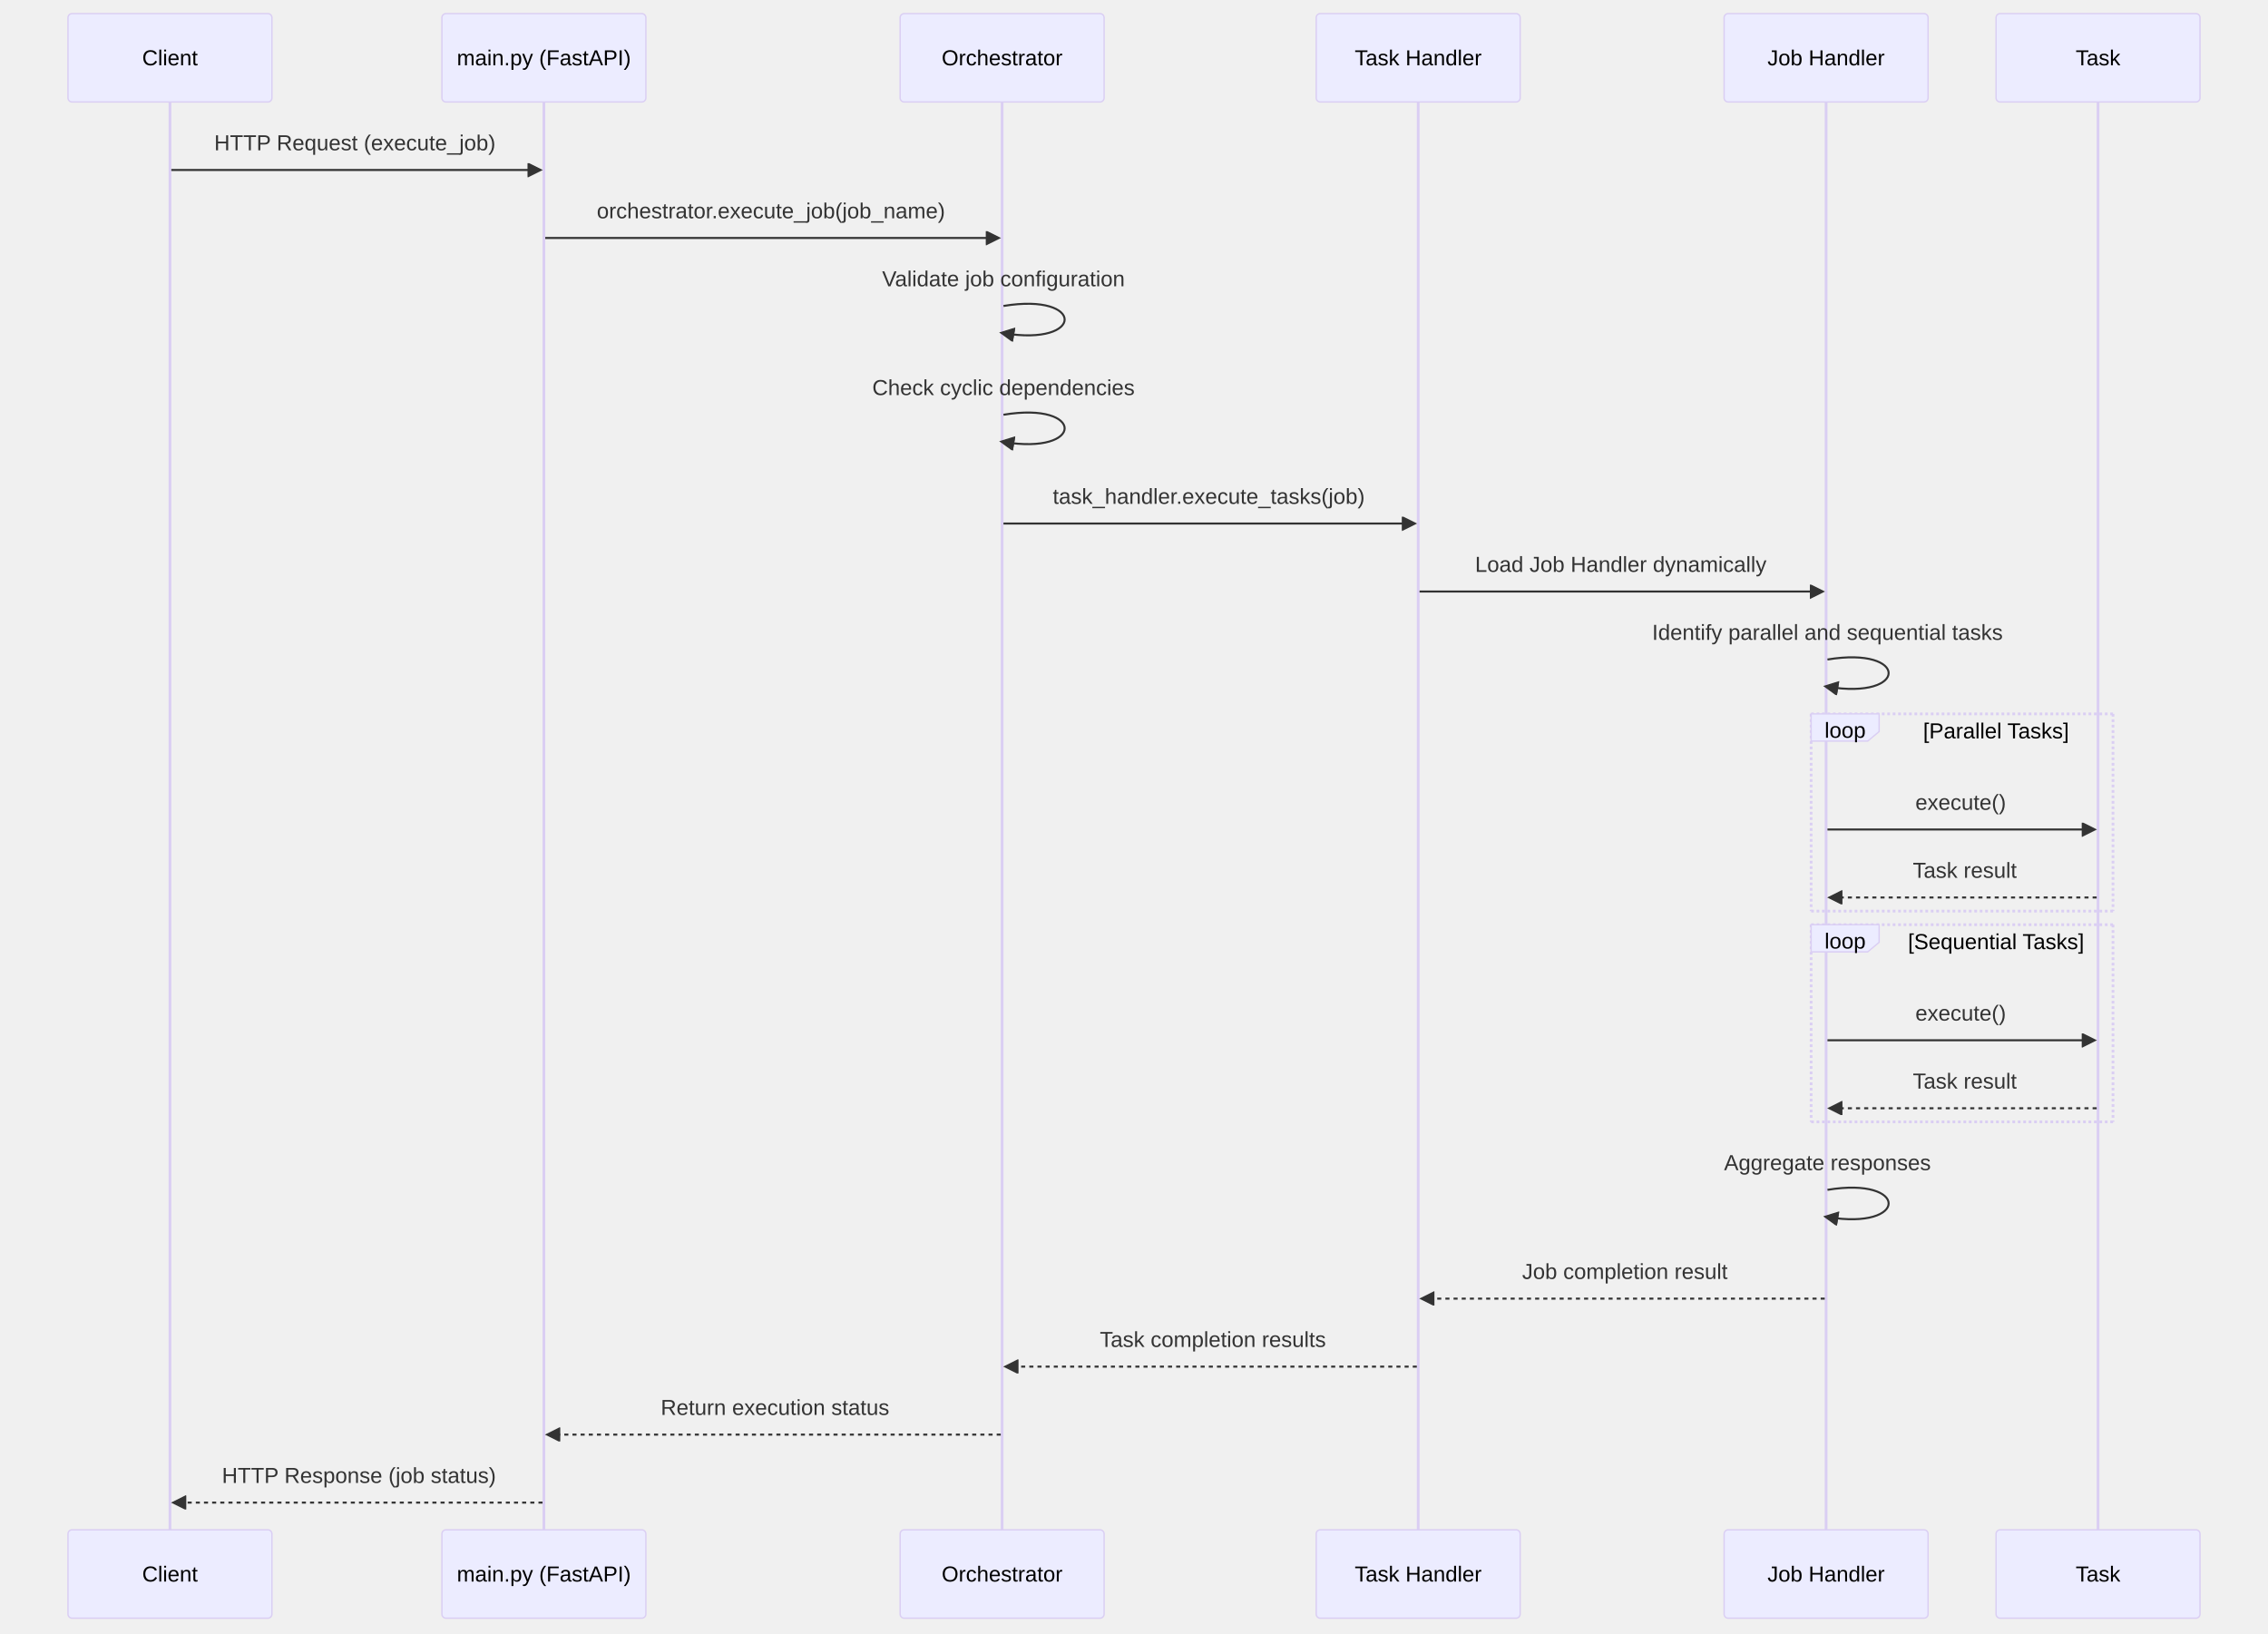
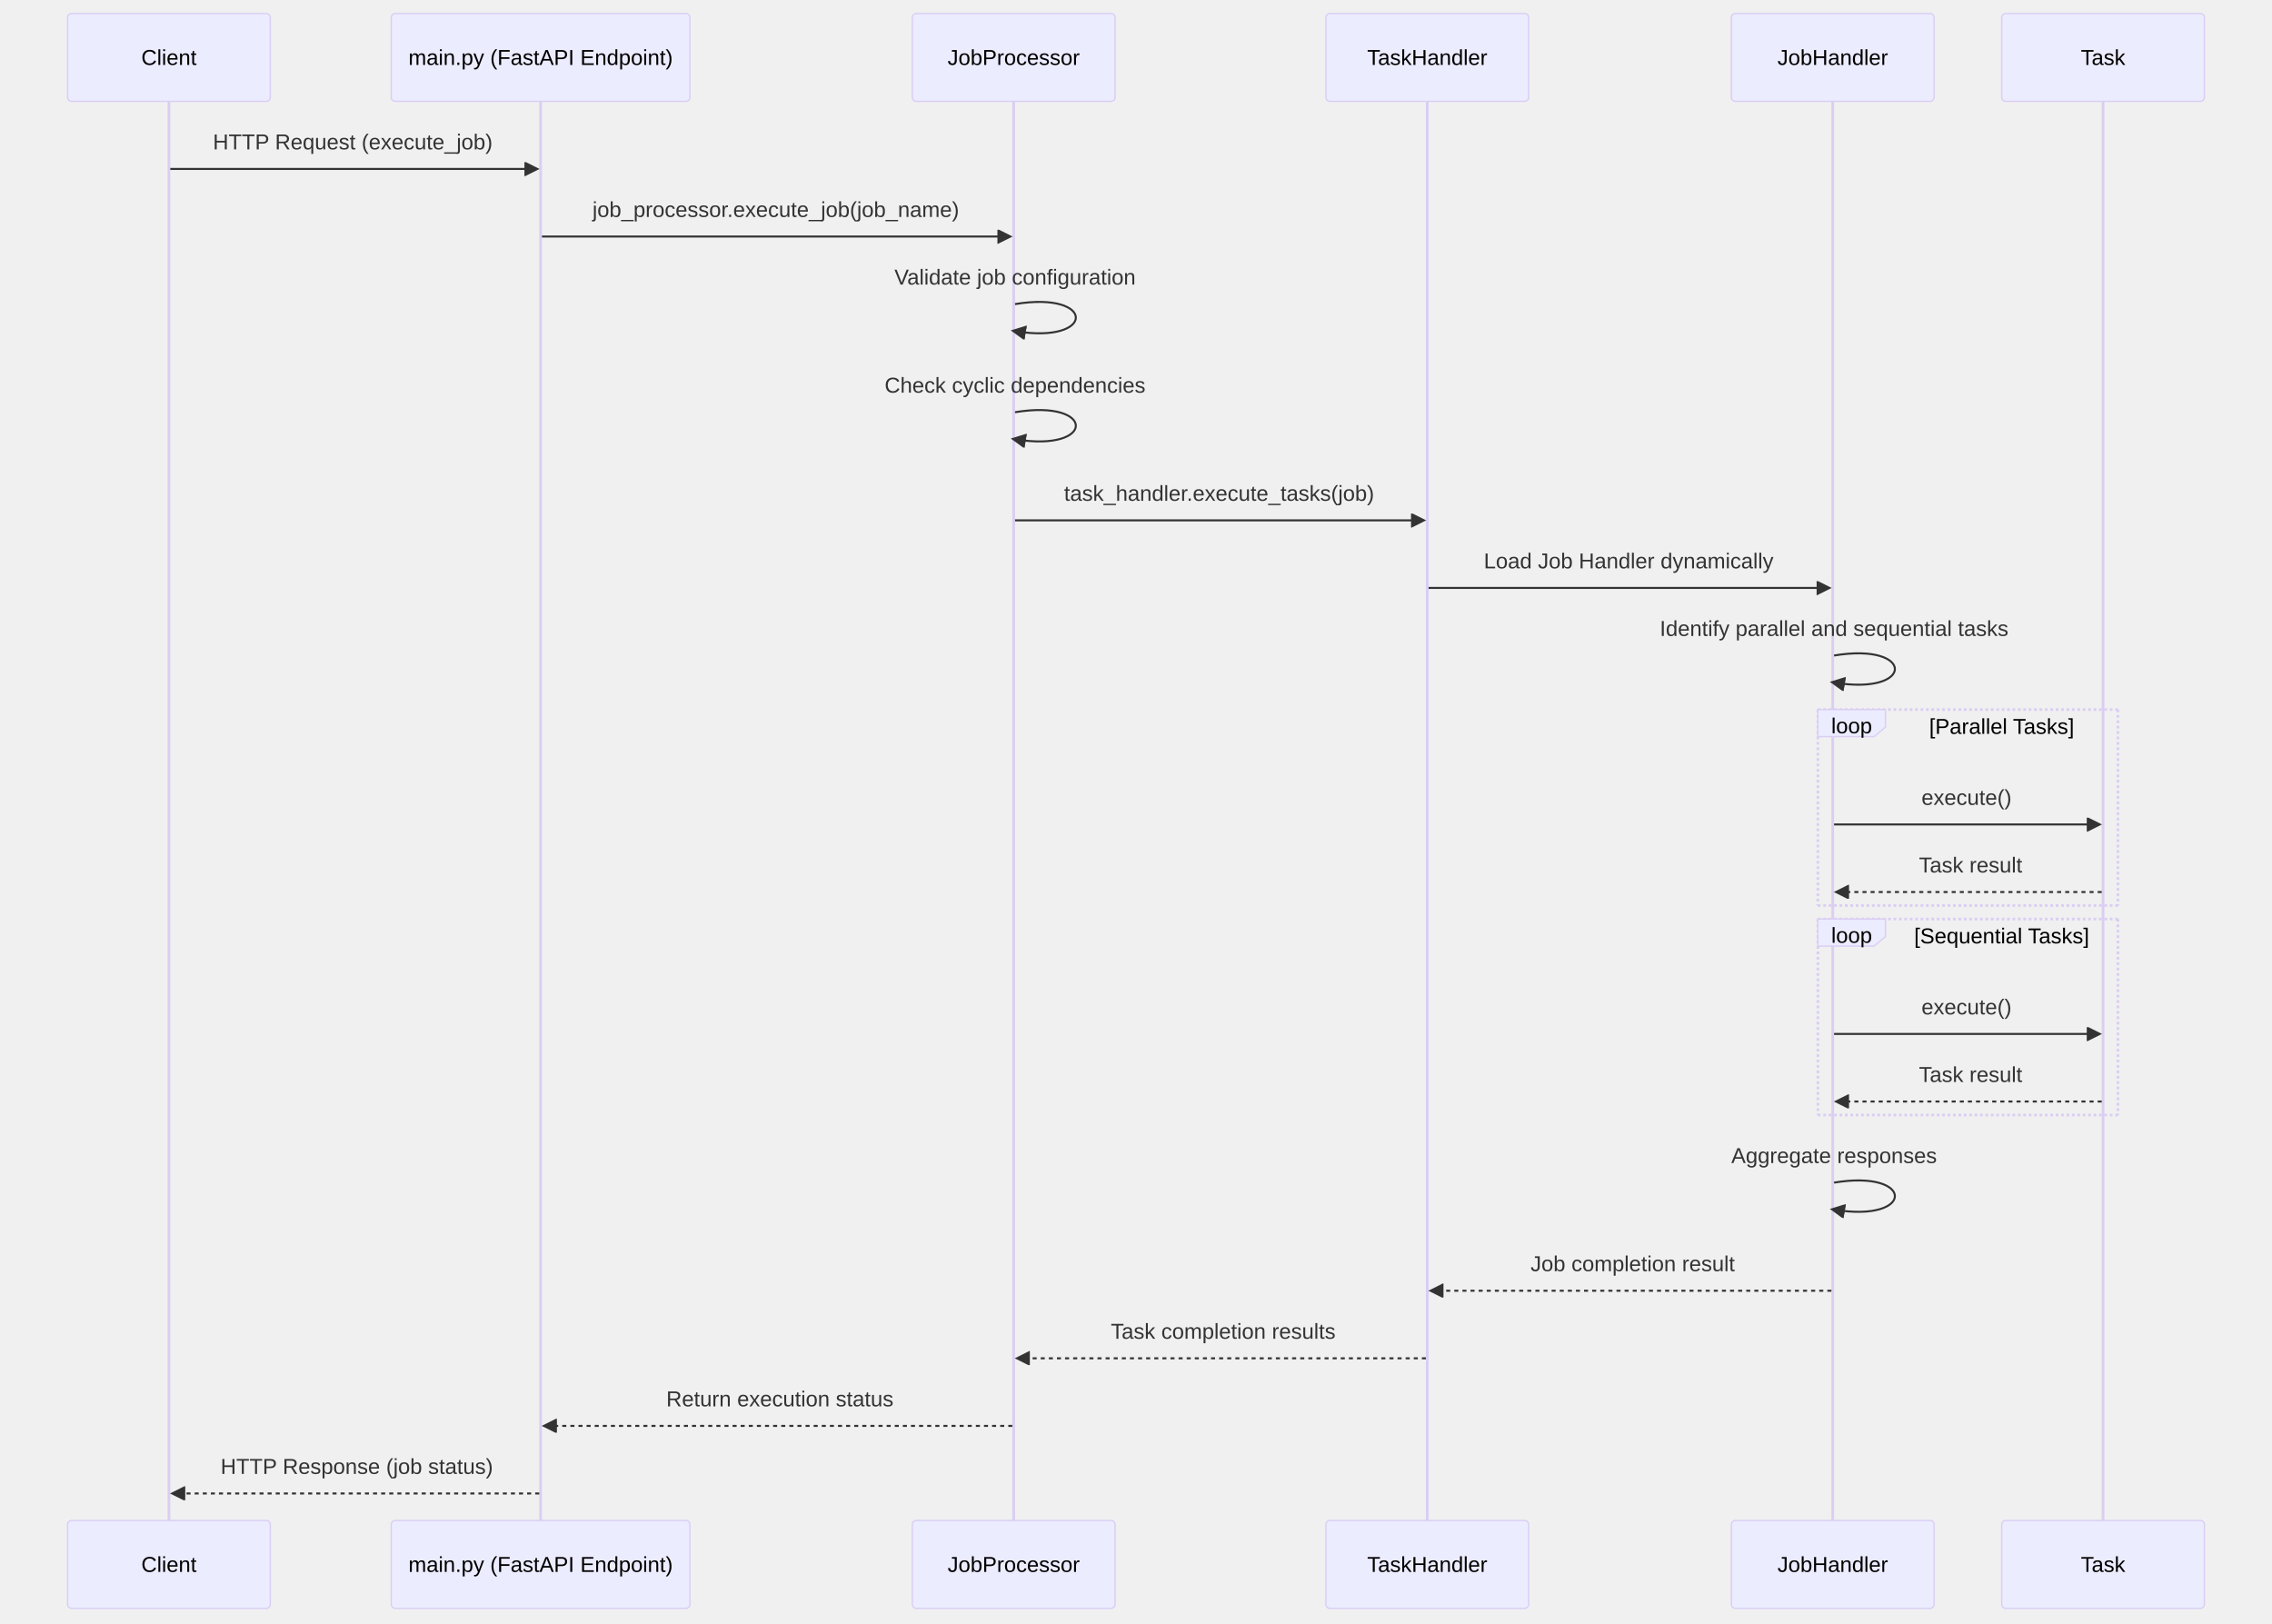
- <svg xmlns="http://www.w3.org/2000/svg" aria-roledescription="sequence" role="graphics-document document" viewBox="-50 -10 1668 1201" style="max-width: 1668px;" width="100%" id="mermaid-1726837850957">
+ <svg xmlns="http://www.w3.org/2000/svg" aria-roledescription="sequence" role="graphics-document document" viewBox="-50 -10 1681 1201" style="max-width: 1681px;" width="100%" id="mermaid-1727230680677">
  <g>
-     <rect class="actor actor-bottom" ry="3" rx="3" name="T" height="65" width="150" stroke="#666" fill="#eaeaea" y="1115" x="1418" />
-     <text style="text-anchor: middle; font-size: 16px; font-weight: 400;" class="actor" alignment-baseline="central" dominant-baseline="central" y="1147.5" x="1493">
-       <tspan dy="0" x="1493">Task</tspan>
+     <rect class="actor actor-bottom" ry="3" rx="3" name="T" height="65" width="150" stroke="#666" fill="#eaeaea" y="1115" x="1431" />
+     <text style="text-anchor: middle; font-size: 16px; font-weight: 400;" class="actor" alignment-baseline="central" dominant-baseline="central" y="1147.5" x="1506">
+       <tspan dy="0" x="1506">Task</tspan>
    </text>
  </g>
  <g>
-     <rect class="actor actor-bottom" ry="3" rx="3" name="JH" height="65" width="150" stroke="#666" fill="#eaeaea" y="1115" x="1218" />
-     <text style="text-anchor: middle; font-size: 16px; font-weight: 400;" class="actor" alignment-baseline="central" dominant-baseline="central" y="1147.5" x="1293">
-       <tspan dy="0" x="1293">Job Handler</tspan>
+     <rect class="actor actor-bottom" ry="3" rx="3" name="JH" height="65" width="150" stroke="#666" fill="#eaeaea" y="1115" x="1231" />
+     <text style="text-anchor: middle; font-size: 16px; font-weight: 400;" class="actor" alignment-baseline="central" dominant-baseline="central" y="1147.5" x="1306">
+       <tspan dy="0" x="1306">JobHandler</tspan>
    </text>
  </g>
  <g>
-     <rect class="actor actor-bottom" ry="3" rx="3" name="TH" height="65" width="150" stroke="#666" fill="#eaeaea" y="1115" x="918" />
-     <text style="text-anchor: middle; font-size: 16px; font-weight: 400;" class="actor" alignment-baseline="central" dominant-baseline="central" y="1147.5" x="993">
-       <tspan dy="0" x="993">Task Handler</tspan>
+     <rect class="actor actor-bottom" ry="3" rx="3" name="TH" height="65" width="150" stroke="#666" fill="#eaeaea" y="1115" x="931" />
+     <text style="text-anchor: middle; font-size: 16px; font-weight: 400;" class="actor" alignment-baseline="central" dominant-baseline="central" y="1147.5" x="1006">
+       <tspan dy="0" x="1006">TaskHandler</tspan>
    </text>
  </g>
  <g>
-     <rect class="actor actor-bottom" ry="3" rx="3" name="O" height="65" width="150" stroke="#666" fill="#eaeaea" y="1115" x="612" />
-     <text style="text-anchor: middle; font-size: 16px; font-weight: 400;" class="actor" alignment-baseline="central" dominant-baseline="central" y="1147.5" x="687">
-       <tspan dy="0" x="687">Orchestrator</tspan>
+     <rect class="actor actor-bottom" ry="3" rx="3" name="JP" height="65" width="150" stroke="#666" fill="#eaeaea" y="1115" x="625" />
+     <text style="text-anchor: middle; font-size: 16px; font-weight: 400;" class="actor" alignment-baseline="central" dominant-baseline="central" y="1147.5" x="700">
+       <tspan dy="0" x="700">JobProcessor</tspan>
    </text>
  </g>
  <g>
-     <rect class="actor actor-bottom" ry="3" rx="3" name="M" height="65" width="150" stroke="#666" fill="#eaeaea" y="1115" x="275" />
+     <rect class="actor actor-bottom" ry="3" rx="3" name="M" height="65" width="221" stroke="#666" fill="#eaeaea" y="1115" x="239.5" />
    <text style="text-anchor: middle; font-size: 16px; font-weight: 400;" class="actor" alignment-baseline="central" dominant-baseline="central" y="1147.5" x="350">
-       <tspan dy="0" x="350">main.py (FastAPI)</tspan>
+       <tspan dy="0" x="350">main.py (FastAPI Endpoint)</tspan>
    </text>
  </g>
  <g>
    <rect class="actor actor-bottom" ry="3" rx="3" name="C" height="65" width="150" stroke="#666" fill="#eaeaea" y="1115" x="0" />
    <text style="text-anchor: middle; font-size: 16px; font-weight: 400;" class="actor" alignment-baseline="central" dominant-baseline="central" y="1147.5" x="75">
      <tspan dy="0" x="75">Client</tspan>
    </text>
  </g>
  <g>
-     <line stroke="#999" stroke-width="0.5px" class="200" y2="1115" x2="1493" y1="5" x1="1493" id="actor22" />
-     <g id="root-22">
-       <rect class="actor actor-top" ry="3" rx="3" name="T" height="65" width="150" stroke="#666" fill="#eaeaea" y="0" x="1418" />
-       <text style="text-anchor: middle; font-size: 16px; font-weight: 400;" class="actor" alignment-baseline="central" dominant-baseline="central" y="32.5" x="1493">
-         <tspan dy="0" x="1493">Task</tspan>
+     <line stroke="#999" stroke-width="0.5px" class="200" y2="1115" x2="1506" y1="5" x1="1506" id="actor28" />
+     <g id="root-28">
+       <rect class="actor actor-top" ry="3" rx="3" name="T" height="65" width="150" stroke="#666" fill="#eaeaea" y="0" x="1431" />
+       <text style="text-anchor: middle; font-size: 16px; font-weight: 400;" class="actor" alignment-baseline="central" dominant-baseline="central" y="32.5" x="1506">
+         <tspan dy="0" x="1506">Task</tspan>
      </text>
    </g>
  </g>
  <g>
-     <line stroke="#999" stroke-width="0.5px" class="200" y2="1115" x2="1293" y1="5" x1="1293" id="actor21" />
-     <g id="root-21">
-       <rect class="actor actor-top" ry="3" rx="3" name="JH" height="65" width="150" stroke="#666" fill="#eaeaea" y="0" x="1218" />
-       <text style="text-anchor: middle; font-size: 16px; font-weight: 400;" class="actor" alignment-baseline="central" dominant-baseline="central" y="32.5" x="1293">
-         <tspan dy="0" x="1293">Job Handler</tspan>
+     <line stroke="#999" stroke-width="0.5px" class="200" y2="1115" x2="1306" y1="5" x1="1306" id="actor27" />
+     <g id="root-27">
+       <rect class="actor actor-top" ry="3" rx="3" name="JH" height="65" width="150" stroke="#666" fill="#eaeaea" y="0" x="1231" />
+       <text style="text-anchor: middle; font-size: 16px; font-weight: 400;" class="actor" alignment-baseline="central" dominant-baseline="central" y="32.5" x="1306">
+         <tspan dy="0" x="1306">JobHandler</tspan>
      </text>
    </g>
  </g>
  <g>
-     <line stroke="#999" stroke-width="0.5px" class="200" y2="1115" x2="993" y1="5" x1="993" id="actor20" />
-     <g id="root-20">
-       <rect class="actor actor-top" ry="3" rx="3" name="TH" height="65" width="150" stroke="#666" fill="#eaeaea" y="0" x="918" />
-       <text style="text-anchor: middle; font-size: 16px; font-weight: 400;" class="actor" alignment-baseline="central" dominant-baseline="central" y="32.5" x="993">
-         <tspan dy="0" x="993">Task Handler</tspan>
+     <line stroke="#999" stroke-width="0.5px" class="200" y2="1115" x2="1006" y1="5" x1="1006" id="actor26" />
+     <g id="root-26">
+       <rect class="actor actor-top" ry="3" rx="3" name="TH" height="65" width="150" stroke="#666" fill="#eaeaea" y="0" x="931" />
+       <text style="text-anchor: middle; font-size: 16px; font-weight: 400;" class="actor" alignment-baseline="central" dominant-baseline="central" y="32.5" x="1006">
+         <tspan dy="0" x="1006">TaskHandler</tspan>
      </text>
    </g>
  </g>
  <g>
-     <line stroke="#999" stroke-width="0.5px" class="200" y2="1115" x2="687" y1="5" x1="687" id="actor19" />
-     <g id="root-19">
-       <rect class="actor actor-top" ry="3" rx="3" name="O" height="65" width="150" stroke="#666" fill="#eaeaea" y="0" x="612" />
-       <text style="text-anchor: middle; font-size: 16px; font-weight: 400;" class="actor" alignment-baseline="central" dominant-baseline="central" y="32.5" x="687">
-         <tspan dy="0" x="687">Orchestrator</tspan>
+     <line stroke="#999" stroke-width="0.5px" class="200" y2="1115" x2="700" y1="5" x1="700" id="actor25" />
+     <g id="root-25">
+       <rect class="actor actor-top" ry="3" rx="3" name="JP" height="65" width="150" stroke="#666" fill="#eaeaea" y="0" x="625" />
+       <text style="text-anchor: middle; font-size: 16px; font-weight: 400;" class="actor" alignment-baseline="central" dominant-baseline="central" y="32.5" x="700">
+         <tspan dy="0" x="700">JobProcessor</tspan>
      </text>
    </g>
  </g>
  <g>
-     <line stroke="#999" stroke-width="0.5px" class="200" y2="1115" x2="350" y1="5" x1="350" id="actor18" />
-     <g id="root-18">
-       <rect class="actor actor-top" ry="3" rx="3" name="M" height="65" width="150" stroke="#666" fill="#eaeaea" y="0" x="275" />
+     <line stroke="#999" stroke-width="0.5px" class="200" y2="1115" x2="350" y1="5" x1="350" id="actor24" />
+     <g id="root-24">
+       <rect class="actor actor-top" ry="3" rx="3" name="M" height="65" width="221" stroke="#666" fill="#eaeaea" y="0" x="239.5" />
      <text style="text-anchor: middle; font-size: 16px; font-weight: 400;" class="actor" alignment-baseline="central" dominant-baseline="central" y="32.5" x="350">
-         <tspan dy="0" x="350">main.py (FastAPI)</tspan>
+         <tspan dy="0" x="350">main.py (FastAPI Endpoint)</tspan>
      </text>
    </g>
  </g>
  <g>
-     <line stroke="#999" stroke-width="0.5px" class="200" y2="1115" x2="75" y1="5" x1="75" id="actor17" />
-     <g id="root-17">
+     <line stroke="#999" stroke-width="0.5px" class="200" y2="1115" x2="75" y1="5" x1="75" id="actor23" />
+     <g id="root-23">
      <rect class="actor actor-top" ry="3" rx="3" name="C" height="65" width="150" stroke="#666" fill="#eaeaea" y="0" x="0" />
      <text style="text-anchor: middle; font-size: 16px; font-weight: 400;" class="actor" alignment-baseline="central" dominant-baseline="central" y="32.5" x="75">
        <tspan dy="0" x="75">Client</tspan>
      </text>
    </g>
  </g>
-   <style>#mermaid-1726837850957{font-family:"trebuchet ms",verdana,arial,sans-serif;font-size:16px;fill:#333;}#mermaid-1726837850957 .error-icon{fill:#552222;}#mermaid-1726837850957 .error-text{fill:#552222;stroke:#552222;}#mermaid-1726837850957 .edge-thickness-normal{stroke-width:2px;}#mermaid-1726837850957 .edge-thickness-thick{stroke-width:3.5px;}#mermaid-1726837850957 .edge-pattern-solid{stroke-dasharray:0;}#mermaid-1726837850957 .edge-pattern-dashed{stroke-dasharray:3;}#mermaid-1726837850957 .edge-pattern-dotted{stroke-dasharray:2;}#mermaid-1726837850957 .marker{fill:#333333;stroke:#333333;}#mermaid-1726837850957 .marker.cross{stroke:#333333;}#mermaid-1726837850957 svg{font-family:"trebuchet ms",verdana,arial,sans-serif;font-size:16px;}#mermaid-1726837850957 .actor{stroke:hsl(259.626, 59.777%, 87.902%);fill:#ECECFF;}#mermaid-1726837850957 text.actor&gt;tspan{fill:black;stroke:none;}#mermaid-1726837850957 .actor-line{stroke:grey;}#mermaid-1726837850957 .messageLine0{stroke-width:1.5;stroke-dasharray:none;stroke:#333;}#mermaid-1726837850957 .messageLine1{stroke-width:1.5;stroke-dasharray:2,2;stroke:#333;}#mermaid-1726837850957 #arrowhead path{fill:#333;stroke:#333;}#mermaid-1726837850957 .sequenceNumber{fill:white;}#mermaid-1726837850957 #sequencenumber{fill:#333;}#mermaid-1726837850957 #crosshead path{fill:#333;stroke:#333;}#mermaid-1726837850957 .messageText{fill:#333;stroke:none;}#mermaid-1726837850957 .labelBox{stroke:hsl(259.626, 59.777%, 87.902%);fill:#ECECFF;}#mermaid-1726837850957 .labelText,#mermaid-1726837850957 .labelText&gt;tspan{fill:black;stroke:none;}#mermaid-1726837850957 .loopText,#mermaid-1726837850957 .loopText&gt;tspan{fill:black;stroke:none;}#mermaid-1726837850957 .loopLine{stroke-width:2px;stroke-dasharray:2,2;stroke:hsl(259.626, 59.777%, 87.902%);fill:hsl(259.626, 59.777%, 87.902%);}#mermaid-1726837850957 .note{stroke:#aaaa33;fill:#fff5ad;}#mermaid-1726837850957 .noteText,#mermaid-1726837850957 .noteText&gt;tspan{fill:black;stroke:none;}#mermaid-1726837850957 .activation0{fill:#f4f4f4;stroke:#666;}#mermaid-1726837850957 .activation1{fill:#f4f4f4;stroke:#666;}#mermaid-1726837850957 .activation2{fill:#f4f4f4;stroke:#666;}#mermaid-1726837850957 .actorPopupMenu{position:absolute;}#mermaid-1726837850957 .actorPopupMenuPanel{position:absolute;fill:#ECECFF;box-shadow:0px 8px 16px 0px rgba(0,0,0,0.2);filter:drop-shadow(3px 5px 2px rgb(0 0 0 / 0.4));}#mermaid-1726837850957 .actor-man line{stroke:hsl(259.626, 59.777%, 87.902%);fill:#ECECFF;}#mermaid-1726837850957 .actor-man circle,#mermaid-1726837850957 line{stroke:hsl(259.626, 59.777%, 87.902%);fill:#ECECFF;stroke-width:2px;}#mermaid-1726837850957 .node foreignObject{height:25px!important;}#mermaid-1726837850957 :root{--mermaid-font-family:"trebuchet ms",verdana,arial,sans-serif;}</style>
+   <style>#mermaid-1727230680677{font-family:"trebuchet ms",verdana,arial,sans-serif;font-size:16px;fill:#333;}#mermaid-1727230680677 .error-icon{fill:#552222;}#mermaid-1727230680677 .error-text{fill:#552222;stroke:#552222;}#mermaid-1727230680677 .edge-thickness-normal{stroke-width:2px;}#mermaid-1727230680677 .edge-thickness-thick{stroke-width:3.5px;}#mermaid-1727230680677 .edge-pattern-solid{stroke-dasharray:0;}#mermaid-1727230680677 .edge-pattern-dashed{stroke-dasharray:3;}#mermaid-1727230680677 .edge-pattern-dotted{stroke-dasharray:2;}#mermaid-1727230680677 .marker{fill:#333333;stroke:#333333;}#mermaid-1727230680677 .marker.cross{stroke:#333333;}#mermaid-1727230680677 svg{font-family:"trebuchet ms",verdana,arial,sans-serif;font-size:16px;}#mermaid-1727230680677 .actor{stroke:hsl(259.626, 59.777%, 87.902%);fill:#ECECFF;}#mermaid-1727230680677 text.actor&gt;tspan{fill:black;stroke:none;}#mermaid-1727230680677 .actor-line{stroke:grey;}#mermaid-1727230680677 .messageLine0{stroke-width:1.5;stroke-dasharray:none;stroke:#333;}#mermaid-1727230680677 .messageLine1{stroke-width:1.5;stroke-dasharray:2,2;stroke:#333;}#mermaid-1727230680677 #arrowhead path{fill:#333;stroke:#333;}#mermaid-1727230680677 .sequenceNumber{fill:white;}#mermaid-1727230680677 #sequencenumber{fill:#333;}#mermaid-1727230680677 #crosshead path{fill:#333;stroke:#333;}#mermaid-1727230680677 .messageText{fill:#333;stroke:none;}#mermaid-1727230680677 .labelBox{stroke:hsl(259.626, 59.777%, 87.902%);fill:#ECECFF;}#mermaid-1727230680677 .labelText,#mermaid-1727230680677 .labelText&gt;tspan{fill:black;stroke:none;}#mermaid-1727230680677 .loopText,#mermaid-1727230680677 .loopText&gt;tspan{fill:black;stroke:none;}#mermaid-1727230680677 .loopLine{stroke-width:2px;stroke-dasharray:2,2;stroke:hsl(259.626, 59.777%, 87.902%);fill:hsl(259.626, 59.777%, 87.902%);}#mermaid-1727230680677 .note{stroke:#aaaa33;fill:#fff5ad;}#mermaid-1727230680677 .noteText,#mermaid-1727230680677 .noteText&gt;tspan{fill:black;stroke:none;}#mermaid-1727230680677 .activation0{fill:#f4f4f4;stroke:#666;}#mermaid-1727230680677 .activation1{fill:#f4f4f4;stroke:#666;}#mermaid-1727230680677 .activation2{fill:#f4f4f4;stroke:#666;}#mermaid-1727230680677 .actorPopupMenu{position:absolute;}#mermaid-1727230680677 .actorPopupMenuPanel{position:absolute;fill:#ECECFF;box-shadow:0px 8px 16px 0px rgba(0,0,0,0.2);filter:drop-shadow(3px 5px 2px rgb(0 0 0 / 0.4));}#mermaid-1727230680677 .actor-man line{stroke:hsl(259.626, 59.777%, 87.902%);fill:#ECECFF;}#mermaid-1727230680677 .actor-man circle,#mermaid-1727230680677 line{stroke:hsl(259.626, 59.777%, 87.902%);fill:#ECECFF;stroke-width:2px;}#mermaid-1727230680677 .node foreignObject{height:25px!important;}#mermaid-1727230680677 :root{--mermaid-font-family:"trebuchet ms",verdana,arial,sans-serif;}</style>
  <g />
  <defs>
    <symbol height="24" width="24" id="computer">
      <path d="M2 2v13h20v-13h-20zm18 11h-16v-9h16v9zm-10.228 6l.466-1h3.524l.467 1h-4.457zm14.228 3h-24l2-6h2.104l-1.33 4h18.45l-1.297-4h2.073l2 6zm-5-10h-14v-7h14v7z" transform="scale(.5)" />
    </symbol>
  </defs>
  <defs>
    <symbol clip-rule="evenodd" fill-rule="evenodd" id="database">
      <path d="M12.258.001l.256.004.255.005.253.008.251.01.249.012.247.015.246.016.242.019.241.02.239.023.236.024.233.027.231.028.229.031.225.032.223.034.22.036.217.038.214.04.211.041.208.043.205.045.201.046.198.048.194.05.191.051.187.053.183.054.18.056.175.057.172.059.168.06.163.061.16.063.155.064.15.066.074.033.073.033.071.034.07.034.069.035.068.035.067.035.066.035.064.036.064.036.062.036.06.036.06.037.058.037.058.037.055.038.055.038.053.038.052.038.051.039.05.039.048.039.047.039.045.04.044.04.043.04.041.04.04.041.039.041.037.041.036.041.034.041.033.042.032.042.03.042.029.042.027.042.026.043.024.043.023.043.021.043.02.043.018.044.017.043.015.044.013.044.012.044.011.045.009.044.007.045.006.045.004.045.002.045.001.045v17l-.001.045-.002.045-.004.045-.006.045-.007.045-.009.044-.011.045-.012.044-.013.044-.015.044-.017.043-.018.044-.02.043-.021.043-.023.043-.024.043-.026.043-.027.042-.029.042-.03.042-.032.042-.033.042-.034.041-.036.041-.037.041-.039.041-.04.041-.041.04-.043.04-.044.04-.045.04-.047.039-.048.039-.05.039-.051.039-.052.038-.053.038-.055.038-.055.038-.058.037-.058.037-.06.037-.06.036-.062.036-.064.036-.064.036-.066.035-.067.035-.068.035-.069.035-.07.034-.071.034-.073.033-.074.033-.15.066-.155.064-.16.063-.163.061-.168.06-.172.059-.175.057-.18.056-.183.054-.187.053-.191.051-.194.05-.198.048-.201.046-.205.045-.208.043-.211.041-.214.04-.217.038-.22.036-.223.034-.225.032-.229.031-.231.028-.233.027-.236.024-.239.023-.241.02-.242.019-.246.016-.247.015-.249.012-.251.01-.253.008-.255.005-.256.004-.258.001-.258-.001-.256-.004-.255-.005-.253-.008-.251-.01-.249-.012-.247-.015-.245-.016-.243-.019-.241-.02-.238-.023-.236-.024-.234-.027-.231-.028-.228-.031-.226-.032-.223-.034-.22-.036-.217-.038-.214-.04-.211-.041-.208-.043-.204-.045-.201-.046-.198-.048-.195-.05-.19-.051-.187-.053-.184-.054-.179-.056-.176-.057-.172-.059-.167-.06-.164-.061-.159-.063-.155-.064-.151-.066-.074-.033-.072-.033-.072-.034-.07-.034-.069-.035-.068-.035-.067-.035-.066-.035-.064-.036-.063-.036-.062-.036-.061-.036-.06-.037-.058-.037-.057-.037-.056-.038-.055-.038-.053-.038-.052-.038-.051-.039-.049-.039-.049-.039-.046-.039-.046-.04-.044-.04-.043-.04-.041-.04-.04-.041-.039-.041-.037-.041-.036-.041-.034-.041-.033-.042-.032-.042-.03-.042-.029-.042-.027-.042-.026-.043-.024-.043-.023-.043-.021-.043-.02-.043-.018-.044-.017-.043-.015-.044-.013-.044-.012-.044-.011-.045-.009-.044-.007-.045-.006-.045-.004-.045-.002-.045-.001-.045v-17l.001-.045.002-.045.004-.045.006-.045.007-.045.009-.044.011-.045.012-.044.013-.044.015-.044.017-.043.018-.044.02-.043.021-.043.023-.043.024-.043.026-.043.027-.042.029-.042.03-.042.032-.042.033-.042.034-.041.036-.041.037-.041.039-.041.04-.041.041-.04.043-.04.044-.04.046-.04.046-.039.049-.039.049-.039.051-.039.052-.038.053-.038.055-.038.056-.038.057-.037.058-.037.06-.037.061-.036.062-.036.063-.036.064-.036.066-.035.067-.035.068-.035.069-.035.07-.034.072-.034.072-.033.074-.033.151-.066.155-.064.159-.063.164-.061.167-.06.172-.059.176-.057.179-.056.184-.054.187-.053.19-.051.195-.05.198-.048.201-.046.204-.045.208-.043.211-.041.214-.04.217-.038.22-.036.223-.034.226-.032.228-.031.231-.028.234-.027.236-.024.238-.023.241-.02.243-.019.245-.016.247-.015.249-.012.251-.01.253-.008.255-.005.256-.004.258-.001.258.001zm-9.258 20.499v.01l.001.021.003.021.004.022.005.021.006.022.007.022.009.023.01.022.011.023.012.023.013.023.015.023.016.024.017.023.018.024.019.024.021.024.022.025.023.024.024.025.052.049.056.05.061.051.066.051.07.051.075.051.079.052.084.052.088.052.092.052.097.052.102.051.105.052.11.052.114.051.119.051.123.051.127.05.131.05.135.05.139.048.144.049.147.047.152.047.155.047.16.045.163.045.167.043.171.043.176.041.178.041.183.039.187.039.19.037.194.035.197.035.202.033.204.031.209.03.212.029.216.027.219.025.222.024.226.021.23.02.233.018.236.016.24.015.243.012.246.01.249.008.253.005.256.004.259.001.26-.001.257-.004.254-.005.25-.008.247-.011.244-.012.241-.014.237-.016.233-.018.231-.021.226-.021.224-.024.22-.026.216-.027.212-.028.21-.031.205-.031.202-.034.198-.034.194-.036.191-.037.187-.039.183-.04.179-.04.175-.042.172-.043.168-.044.163-.045.16-.046.155-.046.152-.047.148-.048.143-.049.139-.049.136-.05.131-.05.126-.05.123-.051.118-.052.114-.051.11-.052.106-.052.101-.052.096-.052.092-.052.088-.053.083-.051.079-.052.074-.052.07-.051.065-.051.06-.051.056-.05.051-.05.023-.024.023-.025.021-.024.02-.024.019-.024.018-.024.017-.024.015-.023.014-.024.013-.023.012-.023.01-.023.01-.022.008-.022.006-.022.006-.022.004-.022.004-.021.001-.021.001-.021v-4.127l-.077.055-.08.053-.083.054-.085.053-.087.052-.09.052-.093.051-.095.05-.097.05-.1.049-.102.049-.105.048-.106.047-.109.047-.111.046-.114.045-.115.045-.118.044-.12.043-.122.042-.124.042-.126.041-.128.04-.13.04-.132.038-.134.038-.135.037-.138.037-.139.035-.142.035-.143.034-.144.033-.147.032-.148.031-.15.03-.151.03-.153.029-.154.027-.156.027-.158.026-.159.025-.161.024-.162.023-.163.022-.165.021-.166.02-.167.019-.169.018-.169.017-.171.016-.173.015-.173.014-.175.013-.175.012-.177.011-.178.01-.179.008-.179.008-.181.006-.182.005-.182.004-.184.003-.184.002h-.37l-.184-.002-.184-.003-.182-.004-.182-.005-.181-.006-.179-.008-.179-.008-.178-.01-.176-.011-.176-.012-.175-.013-.173-.014-.172-.015-.171-.016-.17-.017-.169-.018-.167-.019-.166-.02-.165-.021-.163-.022-.162-.023-.161-.024-.159-.025-.157-.026-.156-.027-.155-.027-.153-.029-.151-.03-.15-.03-.148-.031-.146-.032-.145-.033-.143-.034-.141-.035-.14-.035-.137-.037-.136-.037-.134-.038-.132-.038-.13-.04-.128-.04-.126-.041-.124-.042-.122-.042-.12-.044-.117-.043-.116-.045-.113-.045-.112-.046-.109-.047-.106-.047-.105-.048-.102-.049-.1-.049-.097-.05-.095-.05-.093-.052-.09-.051-.087-.052-.085-.053-.083-.054-.08-.054-.077-.054v4.127zm0-5.654v.011l.001.021.003.021.004.021.005.022.006.022.007.022.009.022.01.022.011.023.012.023.013.023.015.024.016.023.017.024.018.024.019.024.021.024.022.024.023.025.024.024.052.05.056.05.061.05.066.051.07.051.075.052.079.051.084.052.088.052.092.052.097.052.102.052.105.052.11.051.114.051.119.052.123.05.127.051.131.05.135.049.139.049.144.048.147.048.152.047.155.046.16.045.163.045.167.044.171.042.176.042.178.04.183.04.187.038.19.037.194.036.197.034.202.033.204.032.209.03.212.028.216.027.219.025.222.024.226.022.23.02.233.018.236.016.24.014.243.012.246.01.249.008.253.006.256.003.259.001.26-.001.257-.003.254-.006.25-.008.247-.01.244-.012.241-.015.237-.016.233-.018.231-.02.226-.022.224-.024.22-.025.216-.027.212-.029.21-.03.205-.032.202-.033.198-.035.194-.036.191-.037.187-.039.183-.039.179-.041.175-.042.172-.043.168-.044.163-.045.16-.045.155-.047.152-.047.148-.048.143-.048.139-.05.136-.049.131-.05.126-.051.123-.051.118-.051.114-.052.11-.052.106-.052.101-.052.096-.052.092-.052.088-.052.083-.052.079-.052.074-.051.07-.052.065-.051.06-.05.056-.051.051-.049.023-.025.023-.024.021-.025.02-.024.019-.024.018-.024.017-.024.015-.023.014-.023.013-.024.012-.022.01-.023.01-.023.008-.022.006-.022.006-.022.004-.021.004-.022.001-.021.001-.021v-4.139l-.077.054-.08.054-.083.054-.085.052-.087.053-.09.051-.093.051-.095.051-.097.05-.1.049-.102.049-.105.048-.106.047-.109.047-.111.046-.114.045-.115.044-.118.044-.12.044-.122.042-.124.042-.126.041-.128.04-.13.039-.132.039-.134.038-.135.037-.138.036-.139.036-.142.035-.143.033-.144.033-.147.033-.148.031-.15.03-.151.03-.153.028-.154.028-.156.027-.158.026-.159.025-.161.024-.162.023-.163.022-.165.021-.166.02-.167.019-.169.018-.169.017-.171.016-.173.015-.173.014-.175.013-.175.012-.177.011-.178.009-.179.009-.179.007-.181.007-.182.005-.182.004-.184.003-.184.002h-.37l-.184-.002-.184-.003-.182-.004-.182-.005-.181-.007-.179-.007-.179-.009-.178-.009-.176-.011-.176-.012-.175-.013-.173-.014-.172-.015-.171-.016-.17-.017-.169-.018-.167-.019-.166-.02-.165-.021-.163-.022-.162-.023-.161-.024-.159-.025-.157-.026-.156-.027-.155-.028-.153-.028-.151-.03-.15-.03-.148-.031-.146-.033-.145-.033-.143-.033-.141-.035-.14-.036-.137-.036-.136-.037-.134-.038-.132-.039-.13-.039-.128-.04-.126-.041-.124-.042-.122-.043-.12-.043-.117-.044-.116-.044-.113-.046-.112-.046-.109-.046-.106-.047-.105-.048-.102-.049-.1-.049-.097-.05-.095-.051-.093-.051-.09-.051-.087-.053-.085-.052-.083-.054-.08-.054-.077-.054v4.139zm0-5.666v.011l.001.02.003.022.004.021.005.022.006.021.007.022.009.023.01.022.011.023.012.023.013.023.015.023.016.024.017.024.018.023.019.024.021.025.022.024.023.024.024.025.052.05.056.05.061.05.066.051.07.051.075.052.079.051.084.052.088.052.092.052.097.052.102.052.105.051.11.052.114.051.119.051.123.051.127.05.131.05.135.05.139.049.144.048.147.048.152.047.155.046.16.045.163.045.167.043.171.043.176.042.178.04.183.04.187.038.19.037.194.036.197.034.202.033.204.032.209.03.212.028.216.027.219.025.222.024.226.021.23.02.233.018.236.017.24.014.243.012.246.01.249.008.253.006.256.003.259.001.26-.001.257-.003.254-.006.25-.008.247-.01.244-.013.241-.014.237-.016.233-.018.231-.02.226-.022.224-.024.22-.025.216-.027.212-.029.21-.03.205-.032.202-.033.198-.035.194-.036.191-.037.187-.039.183-.039.179-.041.175-.042.172-.043.168-.044.163-.045.16-.045.155-.047.152-.047.148-.048.143-.049.139-.049.136-.049.131-.051.126-.05.123-.051.118-.052.114-.051.11-.052.106-.052.101-.052.096-.052.092-.052.088-.052.083-.052.079-.052.074-.052.07-.051.065-.051.06-.051.056-.05.051-.049.023-.025.023-.025.021-.024.02-.024.019-.024.018-.024.017-.024.015-.023.014-.024.013-.023.012-.023.01-.022.01-.023.008-.022.006-.022.006-.022.004-.022.004-.021.001-.021.001-.021v-4.153l-.077.054-.08.054-.083.053-.085.053-.087.053-.09.051-.093.051-.095.051-.097.05-.1.049-.102.048-.105.048-.106.048-.109.046-.111.046-.114.046-.115.044-.118.044-.12.043-.122.043-.124.042-.126.041-.128.04-.13.039-.132.039-.134.038-.135.037-.138.036-.139.036-.142.034-.143.034-.144.033-.147.032-.148.032-.15.03-.151.03-.153.028-.154.028-.156.027-.158.026-.159.024-.161.024-.162.023-.163.023-.165.021-.166.02-.167.019-.169.018-.169.017-.171.016-.173.015-.173.014-.175.013-.175.012-.177.01-.178.01-.179.009-.179.007-.181.006-.182.006-.182.004-.184.003-.184.001-.185.001-.185-.001-.184-.001-.184-.003-.182-.004-.182-.006-.181-.006-.179-.007-.179-.009-.178-.01-.176-.01-.176-.012-.175-.013-.173-.014-.172-.015-.171-.016-.17-.017-.169-.018-.167-.019-.166-.02-.165-.021-.163-.023-.162-.023-.161-.024-.159-.024-.157-.026-.156-.027-.155-.028-.153-.028-.151-.03-.15-.03-.148-.032-.146-.032-.145-.033-.143-.034-.141-.034-.14-.036-.137-.036-.136-.037-.134-.038-.132-.039-.13-.039-.128-.041-.126-.041-.124-.041-.122-.043-.12-.043-.117-.044-.116-.044-.113-.046-.112-.046-.109-.046-.106-.048-.105-.048-.102-.048-.1-.05-.097-.049-.095-.051-.093-.051-.09-.052-.087-.052-.085-.053-.083-.053-.08-.054-.077-.054v4.153zm8.74-8.179l-.257.004-.254.005-.25.008-.247.011-.244.012-.241.014-.237.016-.233.018-.231.021-.226.022-.224.023-.22.026-.216.027-.212.028-.21.031-.205.032-.202.033-.198.034-.194.036-.191.038-.187.038-.183.04-.179.041-.175.042-.172.043-.168.043-.163.045-.16.046-.155.046-.152.048-.148.048-.143.048-.139.049-.136.05-.131.05-.126.051-.123.051-.118.051-.114.052-.11.052-.106.052-.101.052-.096.052-.092.052-.088.052-.083.052-.079.052-.074.051-.07.052-.065.051-.06.05-.056.05-.051.05-.023.025-.023.024-.021.024-.02.025-.019.024-.018.024-.017.023-.015.024-.014.023-.013.023-.012.023-.01.023-.01.022-.008.022-.006.023-.006.021-.004.022-.004.021-.001.021-.001.021.001.021.001.021.004.021.004.022.006.021.006.023.008.022.01.022.01.023.012.023.013.023.014.023.015.024.017.023.018.024.019.024.02.025.021.024.023.024.023.025.051.05.056.05.06.05.065.051.07.052.074.051.079.052.083.052.088.052.092.052.096.052.101.052.106.052.11.052.114.052.118.051.123.051.126.051.131.05.136.05.139.049.143.048.148.048.152.048.155.046.16.046.163.045.168.043.172.043.175.042.179.041.183.04.187.038.191.038.194.036.198.034.202.033.205.032.21.031.212.028.216.027.22.026.224.023.226.022.231.021.233.018.237.016.241.014.244.012.247.011.25.008.254.005.257.004.26.001.26-.001.257-.004.254-.005.25-.008.247-.011.244-.012.241-.014.237-.016.233-.018.231-.021.226-.022.224-.023.22-.026.216-.027.212-.028.21-.031.205-.032.202-.033.198-.034.194-.036.191-.038.187-.038.183-.04.179-.041.175-.042.172-.043.168-.043.163-.045.16-.046.155-.046.152-.048.148-.048.143-.048.139-.049.136-.05.131-.05.126-.051.123-.051.118-.051.114-.052.11-.052.106-.052.101-.052.096-.052.092-.052.088-.052.083-.052.079-.052.074-.051.07-.052.065-.051.06-.05.056-.05.051-.05.023-.025.023-.024.021-.024.02-.025.019-.024.018-.024.017-.023.015-.024.014-.023.013-.023.012-.023.01-.023.01-.022.008-.022.006-.023.006-.021.004-.022.004-.021.001-.021.001-.021-.001-.021-.001-.021-.004-.021-.004-.022-.006-.021-.006-.023-.008-.022-.01-.022-.01-.023-.012-.023-.013-.023-.014-.023-.015-.024-.017-.023-.018-.024-.019-.024-.02-.025-.021-.024-.023-.024-.023-.025-.051-.05-.056-.05-.06-.05-.065-.051-.07-.052-.074-.051-.079-.052-.083-.052-.088-.052-.092-.052-.096-.052-.101-.052-.106-.052-.11-.052-.114-.052-.118-.051-.123-.051-.126-.051-.131-.05-.136-.05-.139-.049-.143-.048-.148-.048-.152-.048-.155-.046-.16-.046-.163-.045-.168-.043-.172-.043-.175-.042-.179-.041-.183-.04-.187-.038-.191-.038-.194-.036-.198-.034-.202-.033-.205-.032-.21-.031-.212-.028-.216-.027-.22-.026-.224-.023-.226-.022-.231-.021-.233-.018-.237-.016-.241-.014-.244-.012-.247-.011-.25-.008-.254-.005-.257-.004-.26-.001-.26.001z" transform="scale(.5)" />
    </symbol>
  </defs>
  <defs>
    <symbol height="24" width="24" id="clock">
      <path d="M12 2c5.514 0 10 4.486 10 10s-4.486 10-10 10-10-4.486-10-10 4.486-10 10-10zm0-2c-6.627 0-12 5.373-12 12s5.373 12 12 12 12-5.373 12-12-5.373-12-12-12zm5.848 12.459c.202.038.202.333.001.372-1.907.361-6.045 1.111-6.547 1.111-.719 0-1.301-.582-1.301-1.301 0-.512.77-5.447 1.125-7.445.034-.192.312-.181.343.014l.985 6.238 5.394 1.011z" transform="scale(.5)" />
    </symbol>
  </defs>
  <defs>
    <marker orient="auto" markerHeight="12" markerWidth="12" markerUnits="userSpaceOnUse" refY="5" refX="7.9" id="arrowhead">
      <path d="M 0 0 L 10 5 L 0 10 z" />
    </marker>
  </defs>
  <defs>
    <marker refY="4.5" refX="4" orient="auto" markerHeight="8" markerWidth="15" id="crosshead">
      <path style="stroke-dasharray: 0, 0;" d="M 1,2 L 6,7 M 6,2 L 1,7" stroke-width="1pt" stroke="#000000" fill="none" />
    </marker>
  </defs>
  <defs>
    <marker orient="auto" markerHeight="28" markerWidth="20" refY="7" refX="15.5" id="filled-head">
      <path d="M 18,7 L9,13 L14,7 L9,1 Z" />
    </marker>
  </defs>
  <defs>
    <marker orient="auto" markerHeight="40" markerWidth="60" refY="15" refX="15" id="sequencenumber">
      <circle r="6" cy="15" cx="15" />
    </marker>
  </defs>
  <g>
-     <line class="loopLine" y2="515" x2="1504" y1="515" x1="1282" />
-     <line class="loopLine" y2="660" x2="1504" y1="515" x1="1504" />
-     <line class="loopLine" y2="660" x2="1504" y1="660" x1="1282" />
-     <line class="loopLine" y2="660" x2="1282" y1="515" x1="1282" />
-     <polygon class="labelBox" points="1282,515 1332,515 1332,528 1323.6,535 1282,535" />
-     <text style="font-size: 16px; font-weight: 400;" class="labelText" alignment-baseline="middle" dominant-baseline="middle" text-anchor="middle" y="528" x="1307">loop</text>
-     <text style="font-size: 16px; font-weight: 400;" class="loopText" text-anchor="middle" y="533" x="1418">
-       <tspan x="1418">[Parallel Tasks]</tspan>
+     <line class="loopLine" y2="515" x2="1517" y1="515" x1="1295" />
+     <line class="loopLine" y2="660" x2="1517" y1="515" x1="1517" />
+     <line class="loopLine" y2="660" x2="1517" y1="660" x1="1295" />
+     <line class="loopLine" y2="660" x2="1295" y1="515" x1="1295" />
+     <polygon class="labelBox" points="1295,515 1345,515 1345,528 1336.6,535 1295,535" />
+     <text style="font-size: 16px; font-weight: 400;" class="labelText" alignment-baseline="middle" dominant-baseline="middle" text-anchor="middle" y="528" x="1320">loop</text>
+     <text style="font-size: 16px; font-weight: 400;" class="loopText" text-anchor="middle" y="533" x="1431">
+       <tspan x="1431">[Parallel Tasks]</tspan>
    </text>
  </g>
  <g>
-     <line class="loopLine" y2="670" x2="1504" y1="670" x1="1282" />
-     <line class="loopLine" y2="815" x2="1504" y1="670" x1="1504" />
-     <line class="loopLine" y2="815" x2="1504" y1="815" x1="1282" />
-     <line class="loopLine" y2="815" x2="1282" y1="670" x1="1282" />
-     <polygon class="labelBox" points="1282,670 1332,670 1332,683 1323.6,690 1282,690" />
-     <text style="font-size: 16px; font-weight: 400;" class="labelText" alignment-baseline="middle" dominant-baseline="middle" text-anchor="middle" y="683" x="1307">loop</text>
-     <text style="font-size: 16px; font-weight: 400;" class="loopText" text-anchor="middle" y="688" x="1418">
-       <tspan x="1418">[Sequential Tasks]</tspan>
+     <line class="loopLine" y2="670" x2="1517" y1="670" x1="1295" />
+     <line class="loopLine" y2="815" x2="1517" y1="670" x1="1517" />
+     <line class="loopLine" y2="815" x2="1517" y1="815" x1="1295" />
+     <line class="loopLine" y2="815" x2="1295" y1="670" x1="1295" />
+     <polygon class="labelBox" points="1295,670 1345,670 1345,683 1336.6,690 1295,690" />
+     <text style="font-size: 16px; font-weight: 400;" class="labelText" alignment-baseline="middle" dominant-baseline="middle" text-anchor="middle" y="683" x="1320">loop</text>
+     <text style="font-size: 16px; font-weight: 400;" class="loopText" text-anchor="middle" y="688" x="1431">
+       <tspan x="1431">[Sequential Tasks]</tspan>
    </text>
  </g>
  <text style="font-size: 16px; font-weight: 400;" dy="1em" class="messageText" alignment-baseline="middle" dominant-baseline="middle" text-anchor="middle" y="80" x="211">HTTP Request (execute_job)</text>
  <line style="fill: none;" marker-end="url(#arrowhead)" stroke="none" stroke-width="2" class="messageLine0" y2="115" x2="346" y1="115" x1="76" />
-   <text style="font-size: 16px; font-weight: 400;" dy="1em" class="messageText" alignment-baseline="middle" dominant-baseline="middle" text-anchor="middle" y="130" x="517">orchestrator.execute_job(job_name)</text>
-   <line style="fill: none;" marker-end="url(#arrowhead)" stroke="none" stroke-width="2" class="messageLine0" y2="165" x2="683" y1="165" x1="351" />
-   <text style="font-size: 16px; font-weight: 400;" dy="1em" class="messageText" alignment-baseline="middle" dominant-baseline="middle" text-anchor="middle" y="180" x="688">Validate job configuration</text>
-   <path style="fill: none;" marker-end="url(#arrowhead)" stroke="none" stroke-width="2" class="messageLine0" d="M 688,215 C 748,205 748,245 688,235" />
-   <text style="font-size: 16px; font-weight: 400;" dy="1em" class="messageText" alignment-baseline="middle" dominant-baseline="middle" text-anchor="middle" y="260" x="688">Check cyclic dependencies</text>
-   <path style="fill: none;" marker-end="url(#arrowhead)" stroke="none" stroke-width="2" class="messageLine0" d="M 688,295 C 748,285 748,325 688,315" />
-   <text style="font-size: 16px; font-weight: 400;" dy="1em" class="messageText" alignment-baseline="middle" dominant-baseline="middle" text-anchor="middle" y="340" x="839">task_handler.execute_tasks(job)</text>
-   <line style="fill: none;" marker-end="url(#arrowhead)" stroke="none" stroke-width="2" class="messageLine0" y2="375" x2="989" y1="375" x1="688" />
-   <text style="font-size: 16px; font-weight: 400;" dy="1em" class="messageText" alignment-baseline="middle" dominant-baseline="middle" text-anchor="middle" y="390" x="1142">Load Job Handler dynamically</text>
-   <line style="fill: none;" marker-end="url(#arrowhead)" stroke="none" stroke-width="2" class="messageLine0" y2="425" x2="1289" y1="425" x1="994" />
-   <text style="font-size: 16px; font-weight: 400;" dy="1em" class="messageText" alignment-baseline="middle" dominant-baseline="middle" text-anchor="middle" y="440" x="1294">Identify parallel and sequential tasks</text>
-   <path style="fill: none;" marker-end="url(#arrowhead)" stroke="none" stroke-width="2" class="messageLine0" d="M 1294,475 C 1354,465 1354,505 1294,495" />
-   <text style="font-size: 16px; font-weight: 400;" dy="1em" class="messageText" alignment-baseline="middle" dominant-baseline="middle" text-anchor="middle" y="565" x="1392">execute()</text>
-   <line style="fill: none;" marker-end="url(#arrowhead)" stroke="none" stroke-width="2" class="messageLine0" y2="600" x2="1489" y1="600" x1="1294" />
-   <text style="font-size: 16px; font-weight: 400;" dy="1em" class="messageText" alignment-baseline="middle" dominant-baseline="middle" text-anchor="middle" y="615" x="1395">Task result</text>
-   <line style="stroke-dasharray: 3, 3; fill: none;" marker-end="url(#arrowhead)" stroke="none" stroke-width="2" class="messageLine1" y2="650" x2="1297" y1="650" x1="1492" />
-   <text style="font-size: 16px; font-weight: 400;" dy="1em" class="messageText" alignment-baseline="middle" dominant-baseline="middle" text-anchor="middle" y="720" x="1392">execute()</text>
-   <line style="fill: none;" marker-end="url(#arrowhead)" stroke="none" stroke-width="2" class="messageLine0" y2="755" x2="1489" y1="755" x1="1294" />
-   <text style="font-size: 16px; font-weight: 400;" dy="1em" class="messageText" alignment-baseline="middle" dominant-baseline="middle" text-anchor="middle" y="770" x="1395">Task result</text>
-   <line style="stroke-dasharray: 3, 3; fill: none;" marker-end="url(#arrowhead)" stroke="none" stroke-width="2" class="messageLine1" y2="805" x2="1297" y1="805" x1="1492" />
-   <text style="font-size: 16px; font-weight: 400;" dy="1em" class="messageText" alignment-baseline="middle" dominant-baseline="middle" text-anchor="middle" y="830" x="1294">Aggregate responses</text>
-   <path style="fill: none;" marker-end="url(#arrowhead)" stroke="none" stroke-width="2" class="messageLine0" d="M 1294,865 C 1354,855 1354,895 1294,885" />
-   <text style="font-size: 16px; font-weight: 400;" dy="1em" class="messageText" alignment-baseline="middle" dominant-baseline="middle" text-anchor="middle" y="910" x="1145">Job completion result</text>
-   <line style="stroke-dasharray: 3, 3; fill: none;" marker-end="url(#arrowhead)" stroke="none" stroke-width="2" class="messageLine1" y2="945" x2="997" y1="945" x1="1292" />
-   <text style="font-size: 16px; font-weight: 400;" dy="1em" class="messageText" alignment-baseline="middle" dominant-baseline="middle" text-anchor="middle" y="960" x="842">Task completion results</text>
-   <line style="stroke-dasharray: 3, 3; fill: none;" marker-end="url(#arrowhead)" stroke="none" stroke-width="2" class="messageLine1" y2="995" x2="691" y1="995" x1="992" />
-   <text style="font-size: 16px; font-weight: 400;" dy="1em" class="messageText" alignment-baseline="middle" dominant-baseline="middle" text-anchor="middle" y="1010" x="520">Return execution status</text>
-   <line style="stroke-dasharray: 3, 3; fill: none;" marker-end="url(#arrowhead)" stroke="none" stroke-width="2" class="messageLine1" y2="1045" x2="354" y1="1045" x1="686" />
+   <text style="font-size: 16px; font-weight: 400;" dy="1em" class="messageText" alignment-baseline="middle" dominant-baseline="middle" text-anchor="middle" y="130" x="524">job_processor.execute_job(job_name)</text>
+   <line style="fill: none;" marker-end="url(#arrowhead)" stroke="none" stroke-width="2" class="messageLine0" y2="165" x2="696" y1="165" x1="351" />
+   <text style="font-size: 16px; font-weight: 400;" dy="1em" class="messageText" alignment-baseline="middle" dominant-baseline="middle" text-anchor="middle" y="180" x="701">Validate job configuration</text>
+   <path style="fill: none;" marker-end="url(#arrowhead)" stroke="none" stroke-width="2" class="messageLine0" d="M 701,215 C 761,205 761,245 701,235" />
+   <text style="font-size: 16px; font-weight: 400;" dy="1em" class="messageText" alignment-baseline="middle" dominant-baseline="middle" text-anchor="middle" y="260" x="701">Check cyclic dependencies</text>
+   <path style="fill: none;" marker-end="url(#arrowhead)" stroke="none" stroke-width="2" class="messageLine0" d="M 701,295 C 761,285 761,325 701,315" />
+   <text style="font-size: 16px; font-weight: 400;" dy="1em" class="messageText" alignment-baseline="middle" dominant-baseline="middle" text-anchor="middle" y="340" x="852">task_handler.execute_tasks(job)</text>
+   <line style="fill: none;" marker-end="url(#arrowhead)" stroke="none" stroke-width="2" class="messageLine0" y2="375" x2="1002" y1="375" x1="701" />
+   <text style="font-size: 16px; font-weight: 400;" dy="1em" class="messageText" alignment-baseline="middle" dominant-baseline="middle" text-anchor="middle" y="390" x="1155">Load Job Handler dynamically</text>
+   <line style="fill: none;" marker-end="url(#arrowhead)" stroke="none" stroke-width="2" class="messageLine0" y2="425" x2="1302" y1="425" x1="1007" />
+   <text style="font-size: 16px; font-weight: 400;" dy="1em" class="messageText" alignment-baseline="middle" dominant-baseline="middle" text-anchor="middle" y="440" x="1307">Identify parallel and sequential tasks</text>
+   <path style="fill: none;" marker-end="url(#arrowhead)" stroke="none" stroke-width="2" class="messageLine0" d="M 1307,475 C 1367,465 1367,505 1307,495" />
+   <text style="font-size: 16px; font-weight: 400;" dy="1em" class="messageText" alignment-baseline="middle" dominant-baseline="middle" text-anchor="middle" y="565" x="1405">execute()</text>
+   <line style="fill: none;" marker-end="url(#arrowhead)" stroke="none" stroke-width="2" class="messageLine0" y2="600" x2="1502" y1="600" x1="1307" />
+   <text style="font-size: 16px; font-weight: 400;" dy="1em" class="messageText" alignment-baseline="middle" dominant-baseline="middle" text-anchor="middle" y="615" x="1408">Task result</text>
+   <line style="stroke-dasharray: 3, 3; fill: none;" marker-end="url(#arrowhead)" stroke="none" stroke-width="2" class="messageLine1" y2="650" x2="1310" y1="650" x1="1505" />
+   <text style="font-size: 16px; font-weight: 400;" dy="1em" class="messageText" alignment-baseline="middle" dominant-baseline="middle" text-anchor="middle" y="720" x="1405">execute()</text>
+   <line style="fill: none;" marker-end="url(#arrowhead)" stroke="none" stroke-width="2" class="messageLine0" y2="755" x2="1502" y1="755" x1="1307" />
+   <text style="font-size: 16px; font-weight: 400;" dy="1em" class="messageText" alignment-baseline="middle" dominant-baseline="middle" text-anchor="middle" y="770" x="1408">Task result</text>
+   <line style="stroke-dasharray: 3, 3; fill: none;" marker-end="url(#arrowhead)" stroke="none" stroke-width="2" class="messageLine1" y2="805" x2="1310" y1="805" x1="1505" />
+   <text style="font-size: 16px; font-weight: 400;" dy="1em" class="messageText" alignment-baseline="middle" dominant-baseline="middle" text-anchor="middle" y="830" x="1307">Aggregate responses</text>
+   <path style="fill: none;" marker-end="url(#arrowhead)" stroke="none" stroke-width="2" class="messageLine0" d="M 1307,865 C 1367,855 1367,895 1307,885" />
+   <text style="font-size: 16px; font-weight: 400;" dy="1em" class="messageText" alignment-baseline="middle" dominant-baseline="middle" text-anchor="middle" y="910" x="1158">Job completion result</text>
+   <line style="stroke-dasharray: 3, 3; fill: none;" marker-end="url(#arrowhead)" stroke="none" stroke-width="2" class="messageLine1" y2="945" x2="1010" y1="945" x1="1305" />
+   <text style="font-size: 16px; font-weight: 400;" dy="1em" class="messageText" alignment-baseline="middle" dominant-baseline="middle" text-anchor="middle" y="960" x="855">Task completion results</text>
+   <line style="stroke-dasharray: 3, 3; fill: none;" marker-end="url(#arrowhead)" stroke="none" stroke-width="2" class="messageLine1" y2="995" x2="704" y1="995" x1="1005" />
+   <text style="font-size: 16px; font-weight: 400;" dy="1em" class="messageText" alignment-baseline="middle" dominant-baseline="middle" text-anchor="middle" y="1010" x="527">Return execution status</text>
+   <line style="stroke-dasharray: 3, 3; fill: none;" marker-end="url(#arrowhead)" stroke="none" stroke-width="2" class="messageLine1" y2="1045" x2="354" y1="1045" x1="699" />
  <text style="font-size: 16px; font-weight: 400;" dy="1em" class="messageText" alignment-baseline="middle" dominant-baseline="middle" text-anchor="middle" y="1060" x="214">HTTP Response (job status)</text>
  <line style="stroke-dasharray: 3, 3; fill: none;" marker-end="url(#arrowhead)" stroke="none" stroke-width="2" class="messageLine1" y2="1095" x2="79" y1="1095" x1="349" />
</svg>
